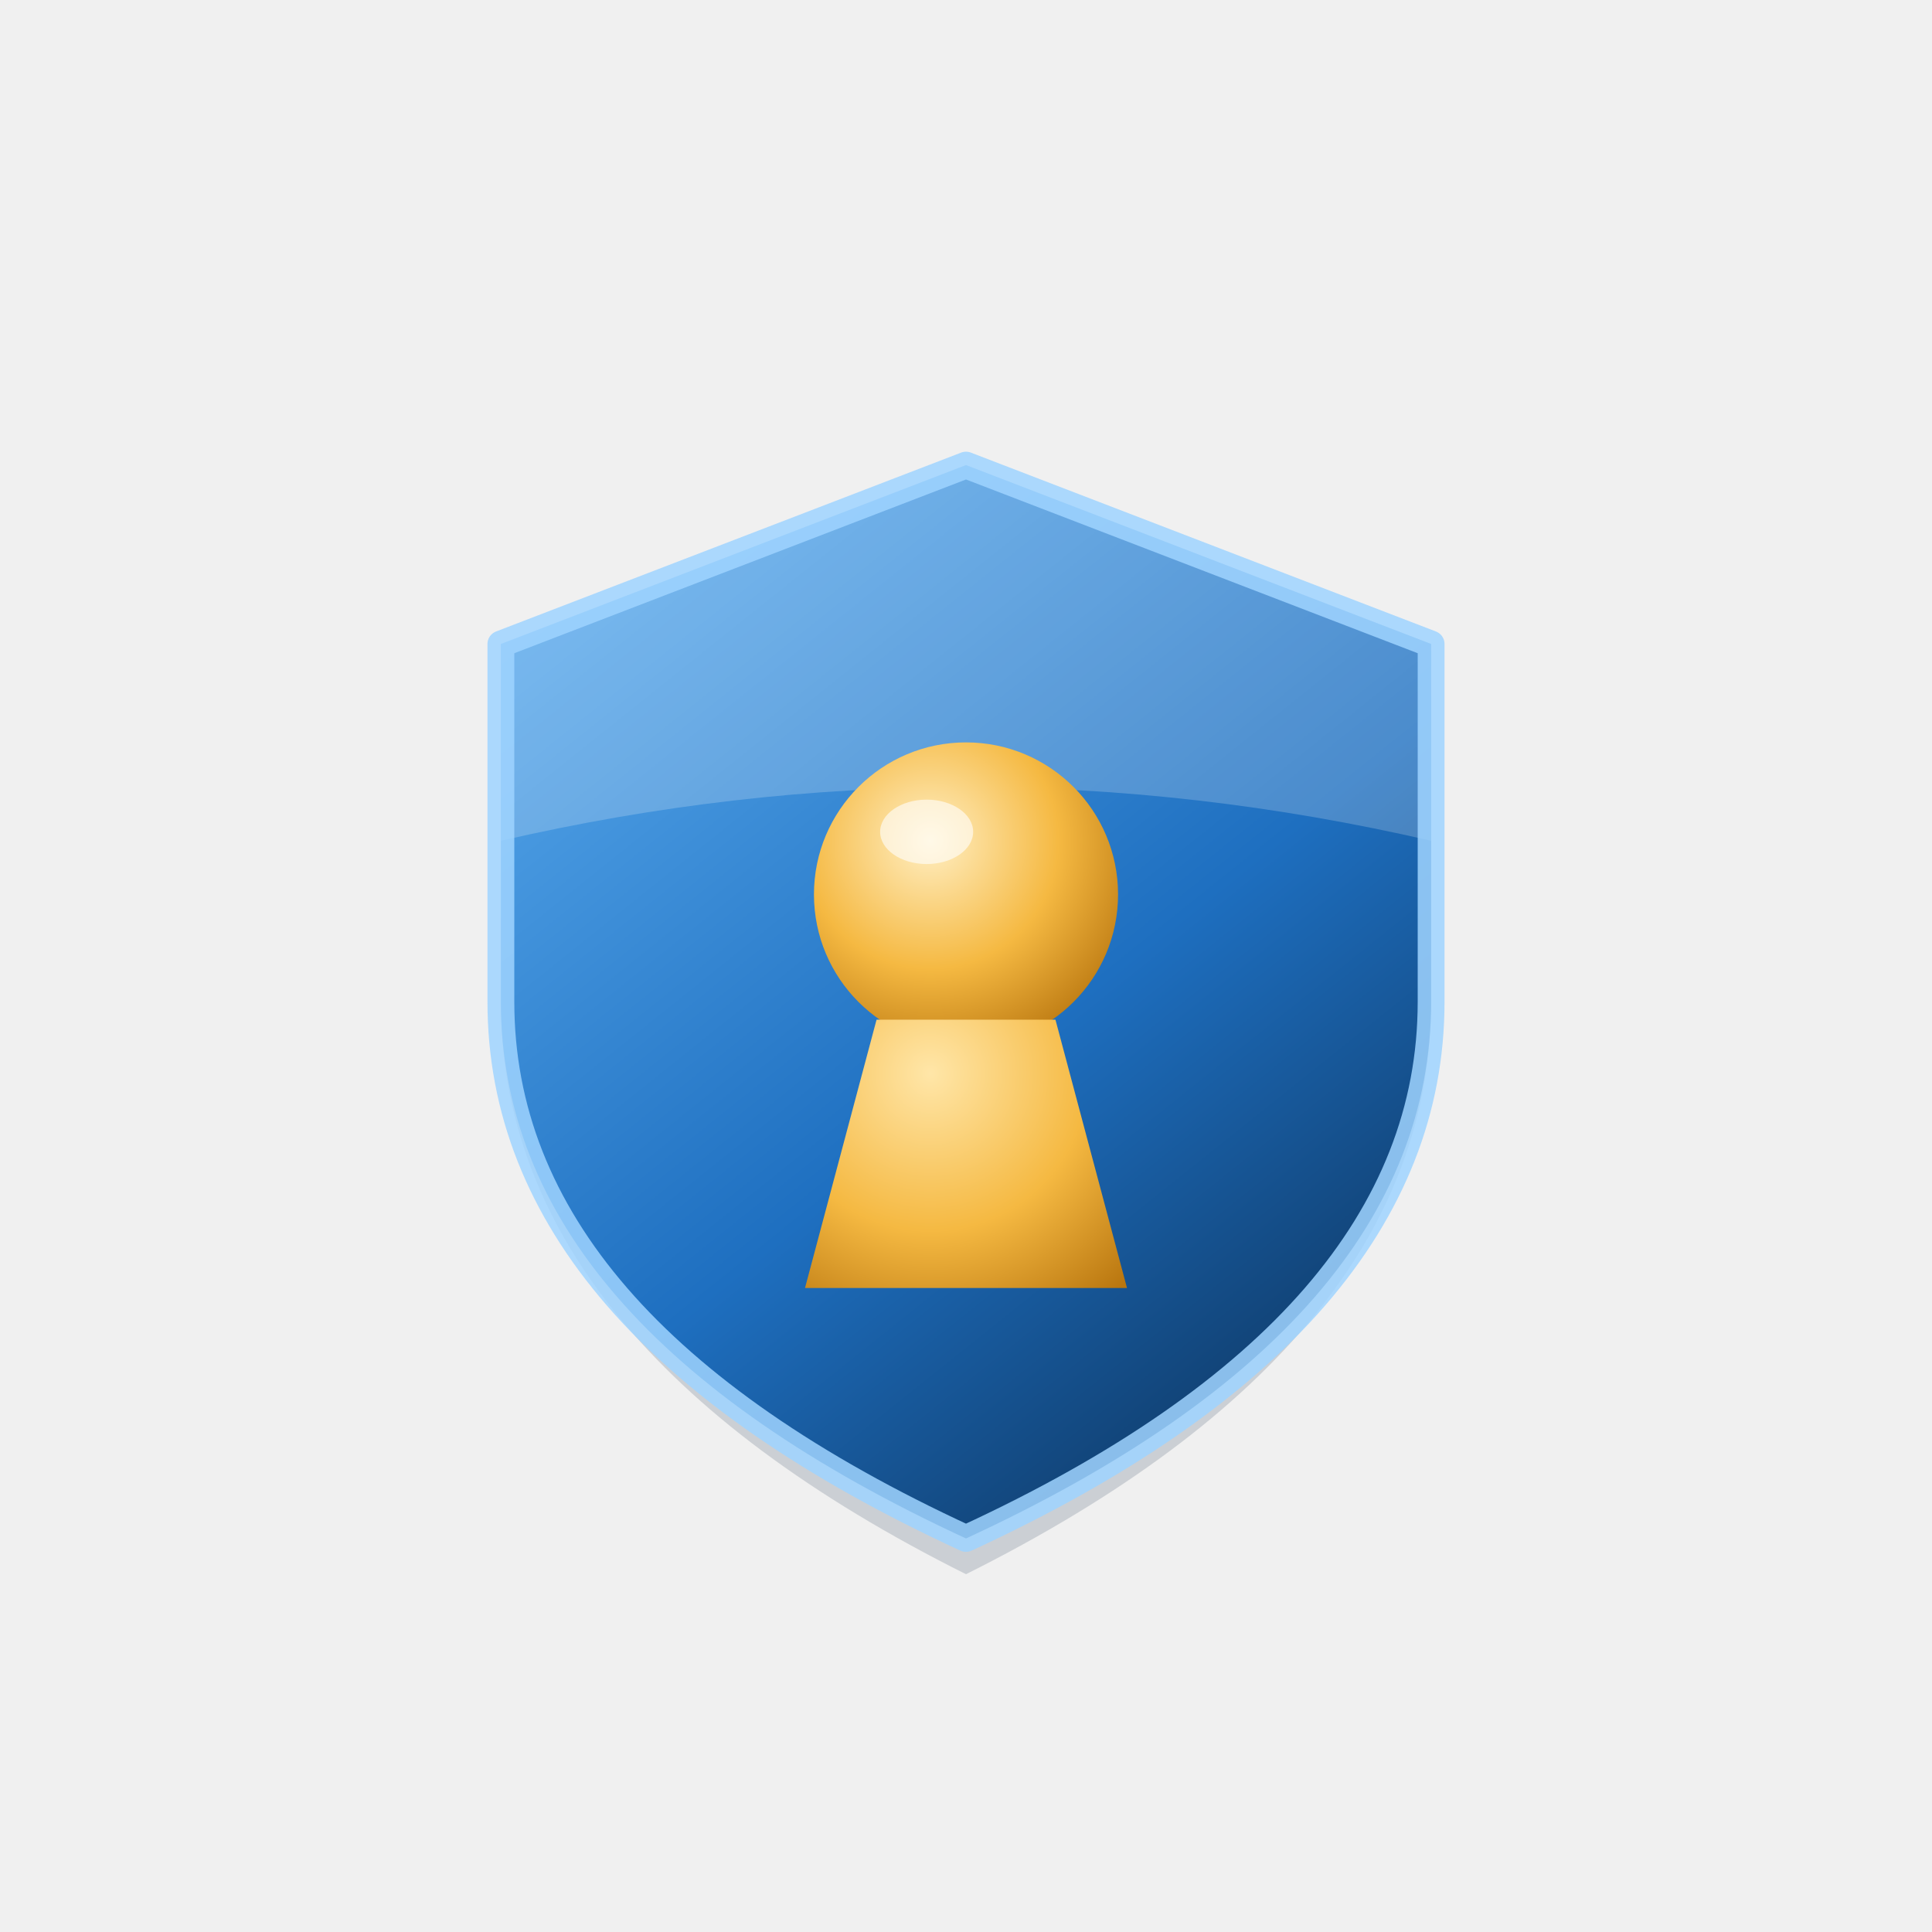
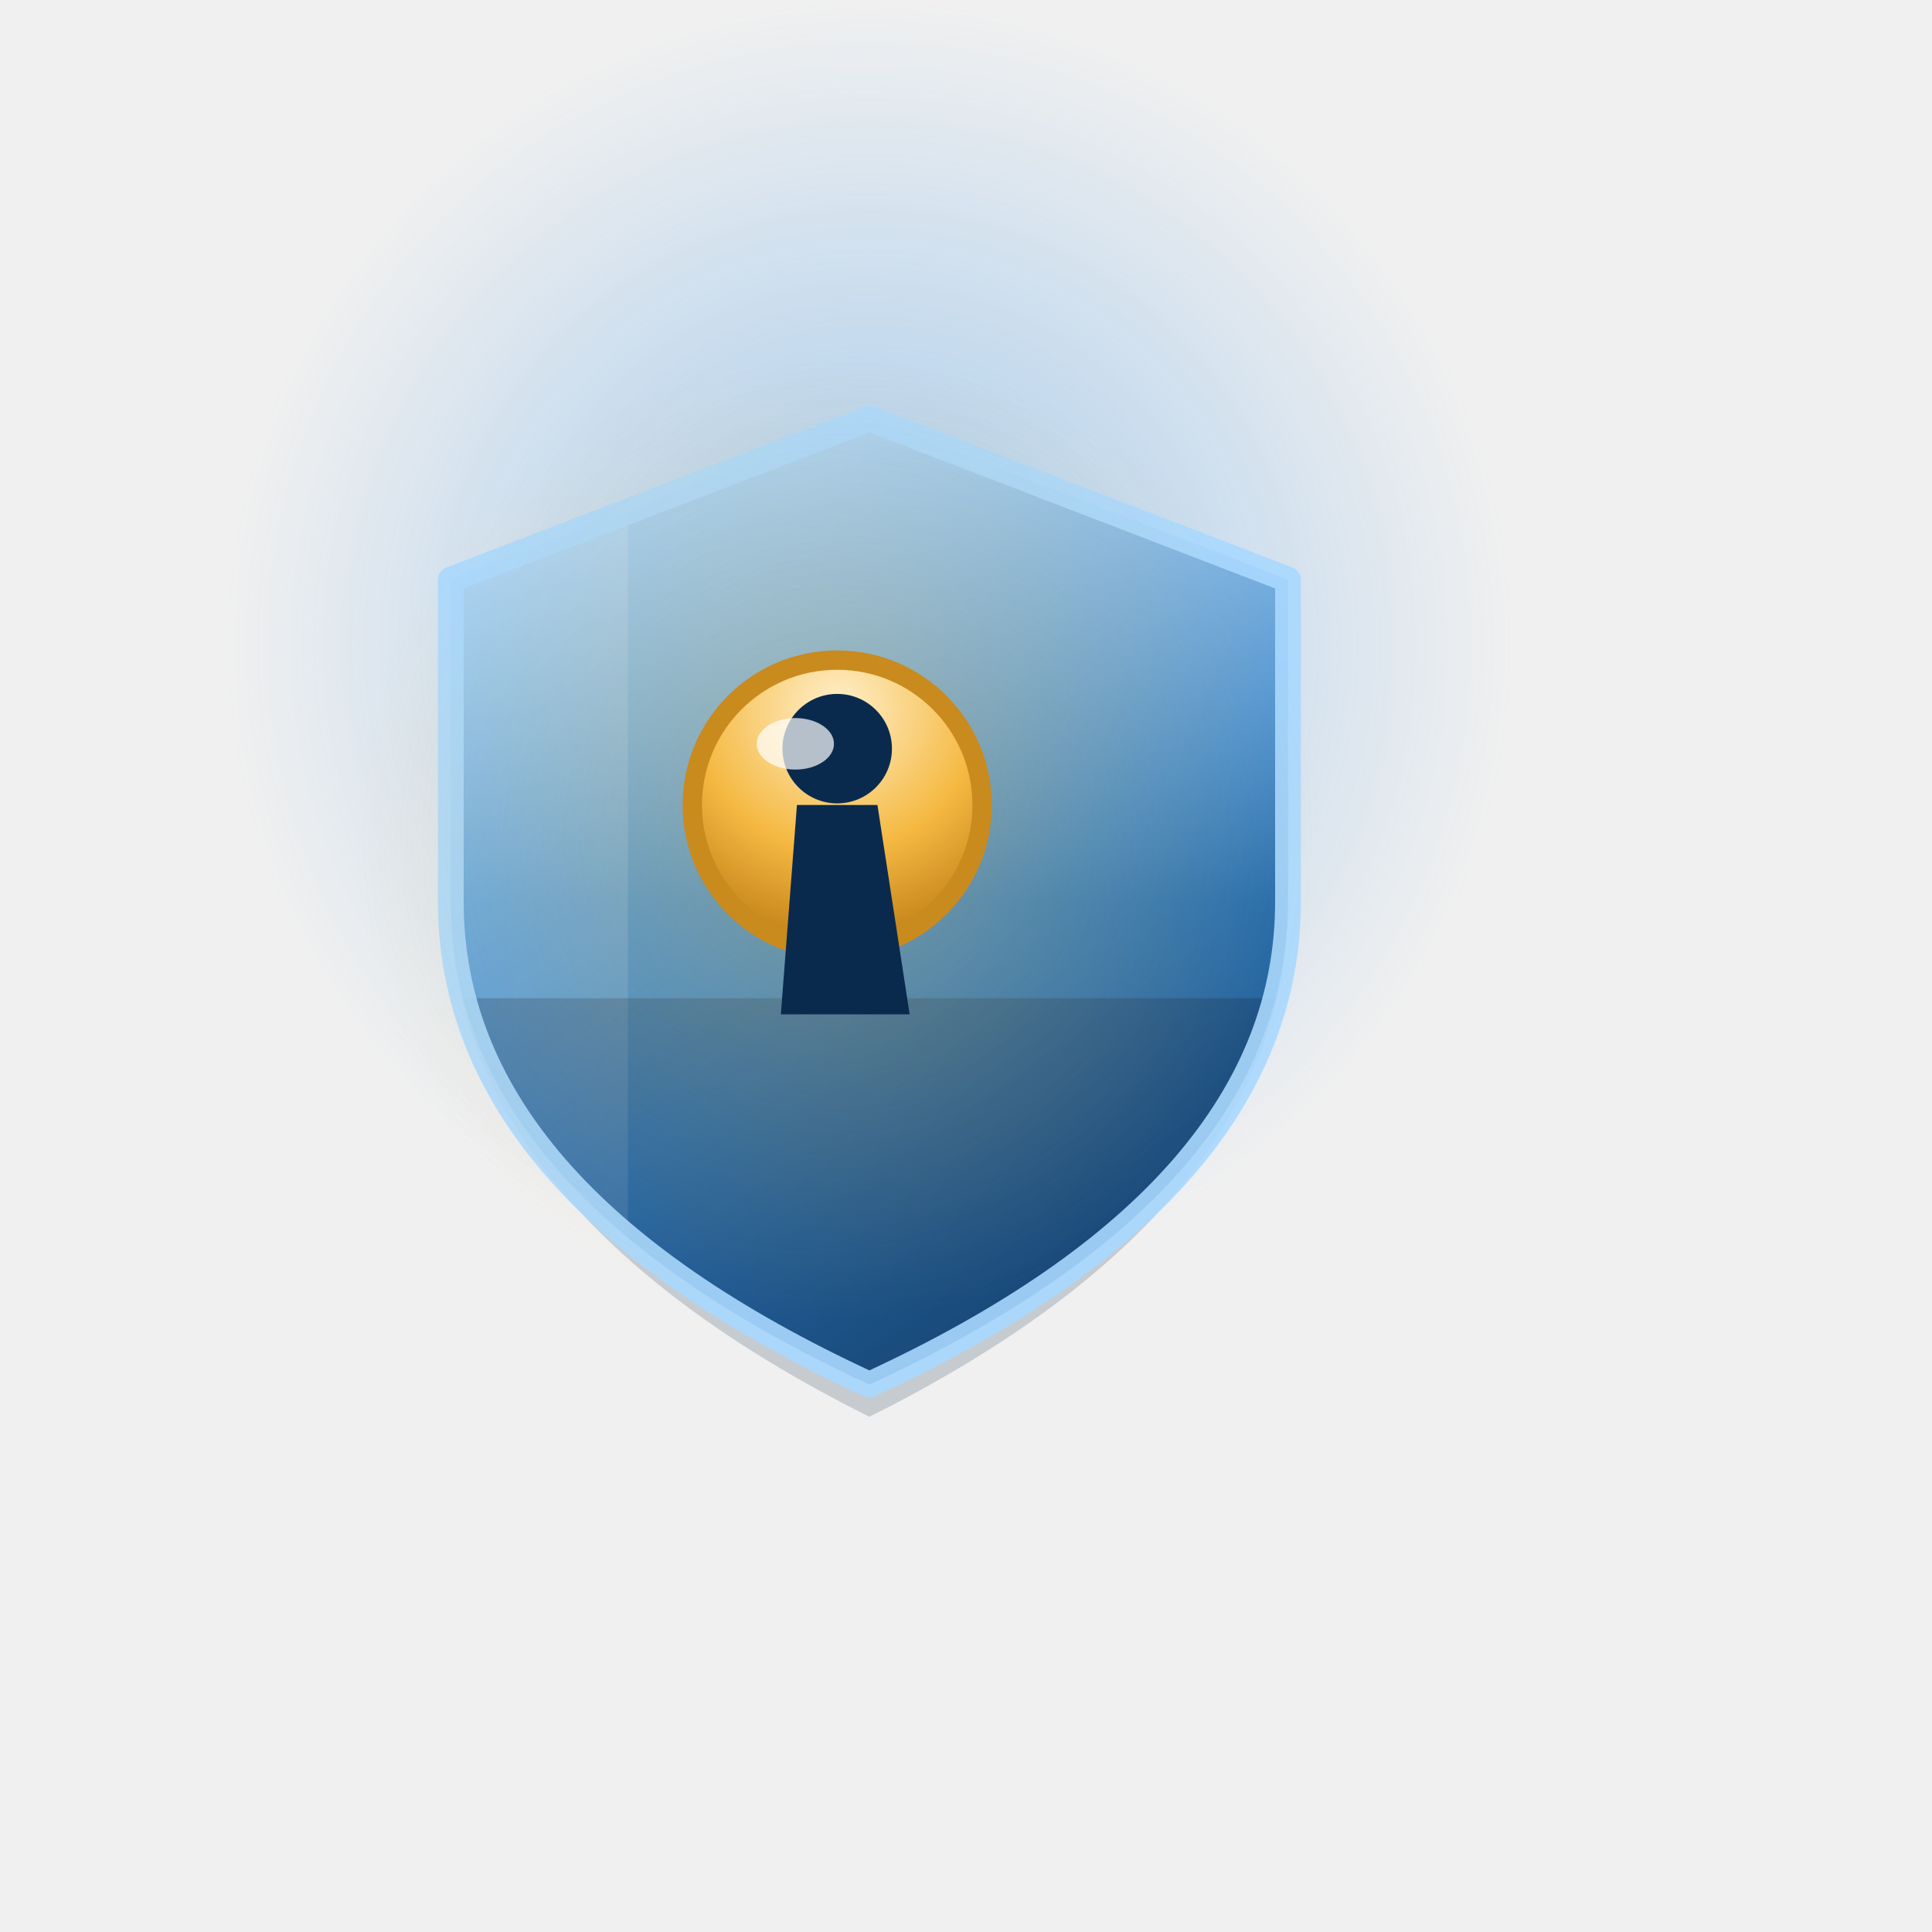
- <svg xmlns="http://www.w3.org/2000/svg" viewBox="0 0 108 108" width="108" height="108" role="img" aria-label="Bastion 盾牌图标">
+ <svg xmlns="http://www.w3.org/2000/svg" viewBox="0 0 120 120" width="120" height="120" role="img" aria-label="Bastion 盾牌图标">
  <defs>
-     <linearGradient id="shield" x1="30" y1="26" x2="78" y2="86" gradientUnits="userSpaceOnUse">
-       <stop offset="0" stop-color="#5FB0F2" />
-       <stop offset="0.55" stop-color="#1E6FC0" />
+     <linearGradient id="shield" x1="32" y1="22" x2="84" y2="96" gradientUnits="userSpaceOnUse">
+       <stop offset="0" stop-color="#86C6F7" />
+       <stop offset="0.5" stop-color="#2E7FC8" />
      <stop offset="1" stop-color="#0A2A4D" />
    </linearGradient>
-     <radialGradient id="key" cx="52" cy="47" r="13" gradientUnits="userSpaceOnUse">
-       <stop offset="0" stop-color="#FFEFC4" />
+     <linearGradient id="topHi" x1="0" y1="0" x2="0" y2="1">
+       <stop offset="0" stop-color="#FFFFFF" stop-opacity="0.45" />
+       <stop offset="1" stop-color="#FFFFFF" stop-opacity="0" />
+     </linearGradient>
+     <radialGradient id="halo" cx="54" cy="40" r="40" gradientUnits="userSpaceOnUse">
+       <stop offset="0" stop-color="#3E96E6" stop-opacity="0.45" />
+       <stop offset="100%" stop-color="#3E96E6" stop-opacity="0" />
+     </radialGradient>
+     <radialGradient id="key" cx="52" cy="44" r="16" gradientUnits="userSpaceOnUse">
+       <stop offset="0" stop-color="#FFF0CC" />
      <stop offset="0.55" stop-color="#F5B942" />
      <stop offset="1" stop-color="#B9760F" />
    </radialGradient>
-     <radialGradient id="key2" cx="52" cy="60" r="16" gradientUnits="userSpaceOnUse">
-       <stop offset="0" stop-color="#FFE6A8" />
-       <stop offset="0.55" stop-color="#F5B942" />
-       <stop offset="1" stop-color="#B9760F" />
+     <radialGradient id="keyGlow" cx="52" cy="52" r="30" gradientUnits="userSpaceOnUse">
+       <stop offset="0" stop-color="#F5B942" stop-opacity="0.35" />
+       <stop offset="100%" stop-color="#F5B942" stop-opacity="0" />
    </radialGradient>
  </defs>
-   <path d="M54 28 L80 38 L80 56 Q80 75 54 88 Q28 75 28 56 L28 38 Z" fill="#08233F" fill-opacity="0.16" />
+   <circle cx="54" cy="50" r="52" fill="url(#halo)" />
+   <path d="M54 28 L80 38 L80 56 Q80 75 54 88 Q28 75 28 56 L28 38 Z" fill="#08233F" fill-opacity="0.18" />
  <path d="M54 26 L80 36 L80 56 Q80 74 54 86 Q28 74 28 56 L28 36 Z" fill="url(#shield)" />
-   <path d="M54 26 L80 36 L80 47 Q54 41 28 47 L28 36 Z" fill="#FFFFFF" fill-opacity="0.20" />
-   <path d="M54 26 L80 36 L80 56 Q80 74 54 86 Q28 74 28 56 L28 36 Z" fill="none" stroke="#9FD4FF" stroke-opacity="0.85" stroke-width="1.5" stroke-linejoin="round" />
-   <circle cx="54" cy="50" r="8.5" fill="url(#key)" />
-   <path d="M49 57 L59 57 L63 72 L45 72 Z" fill="url(#key2)" />
-   <ellipse cx="51.8" cy="46.5" rx="2.6" ry="1.8" fill="#FFFFFF" fill-opacity="0.6" />
+   <clipPath id="sc">
+     <path d="M54 26 L80 36 L80 56 Q80 74 54 86 Q28 74 28 56 L28 36 Z" />
+   </clipPath>
+   <g clip-path="url(#sc)">
+     <rect x="28" y="26" width="52" height="30" fill="url(#topHi)" />
+     <rect x="28" y="26" width="11" height="62" fill="#FFFFFF" fill-opacity="0.12" />
+     <rect x="28" y="62" width="52" height="26" fill="#061026" fill-opacity="0.20" />
+   </g>
+   <path d="M54 26 L80 36 L80 56 Q80 74 54 86 Q28 74 28 56 L28 36 Z" fill="none" stroke="#A9D8FF" stroke-opacity="0.9" stroke-width="1.6" stroke-linejoin="round" />
+   <circle cx="52" cy="52" r="30" fill="url(#keyGlow)" />
+   <circle cx="52" cy="50" r="9" fill="url(#key)" stroke="#C98A1E" stroke-width="1.2" />
+   <circle cx="52" cy="46.5" r="3.4" fill="#0A2A4D" />
+   <path d="M49.5 50 L54.5 50 L56.5 63 L48.5 63 Z" fill="#0A2A4D" />
+   <ellipse cx="49.4" cy="46.2" rx="2.4" ry="1.6" fill="#FFFFFF" fill-opacity="0.7" />
</svg>
